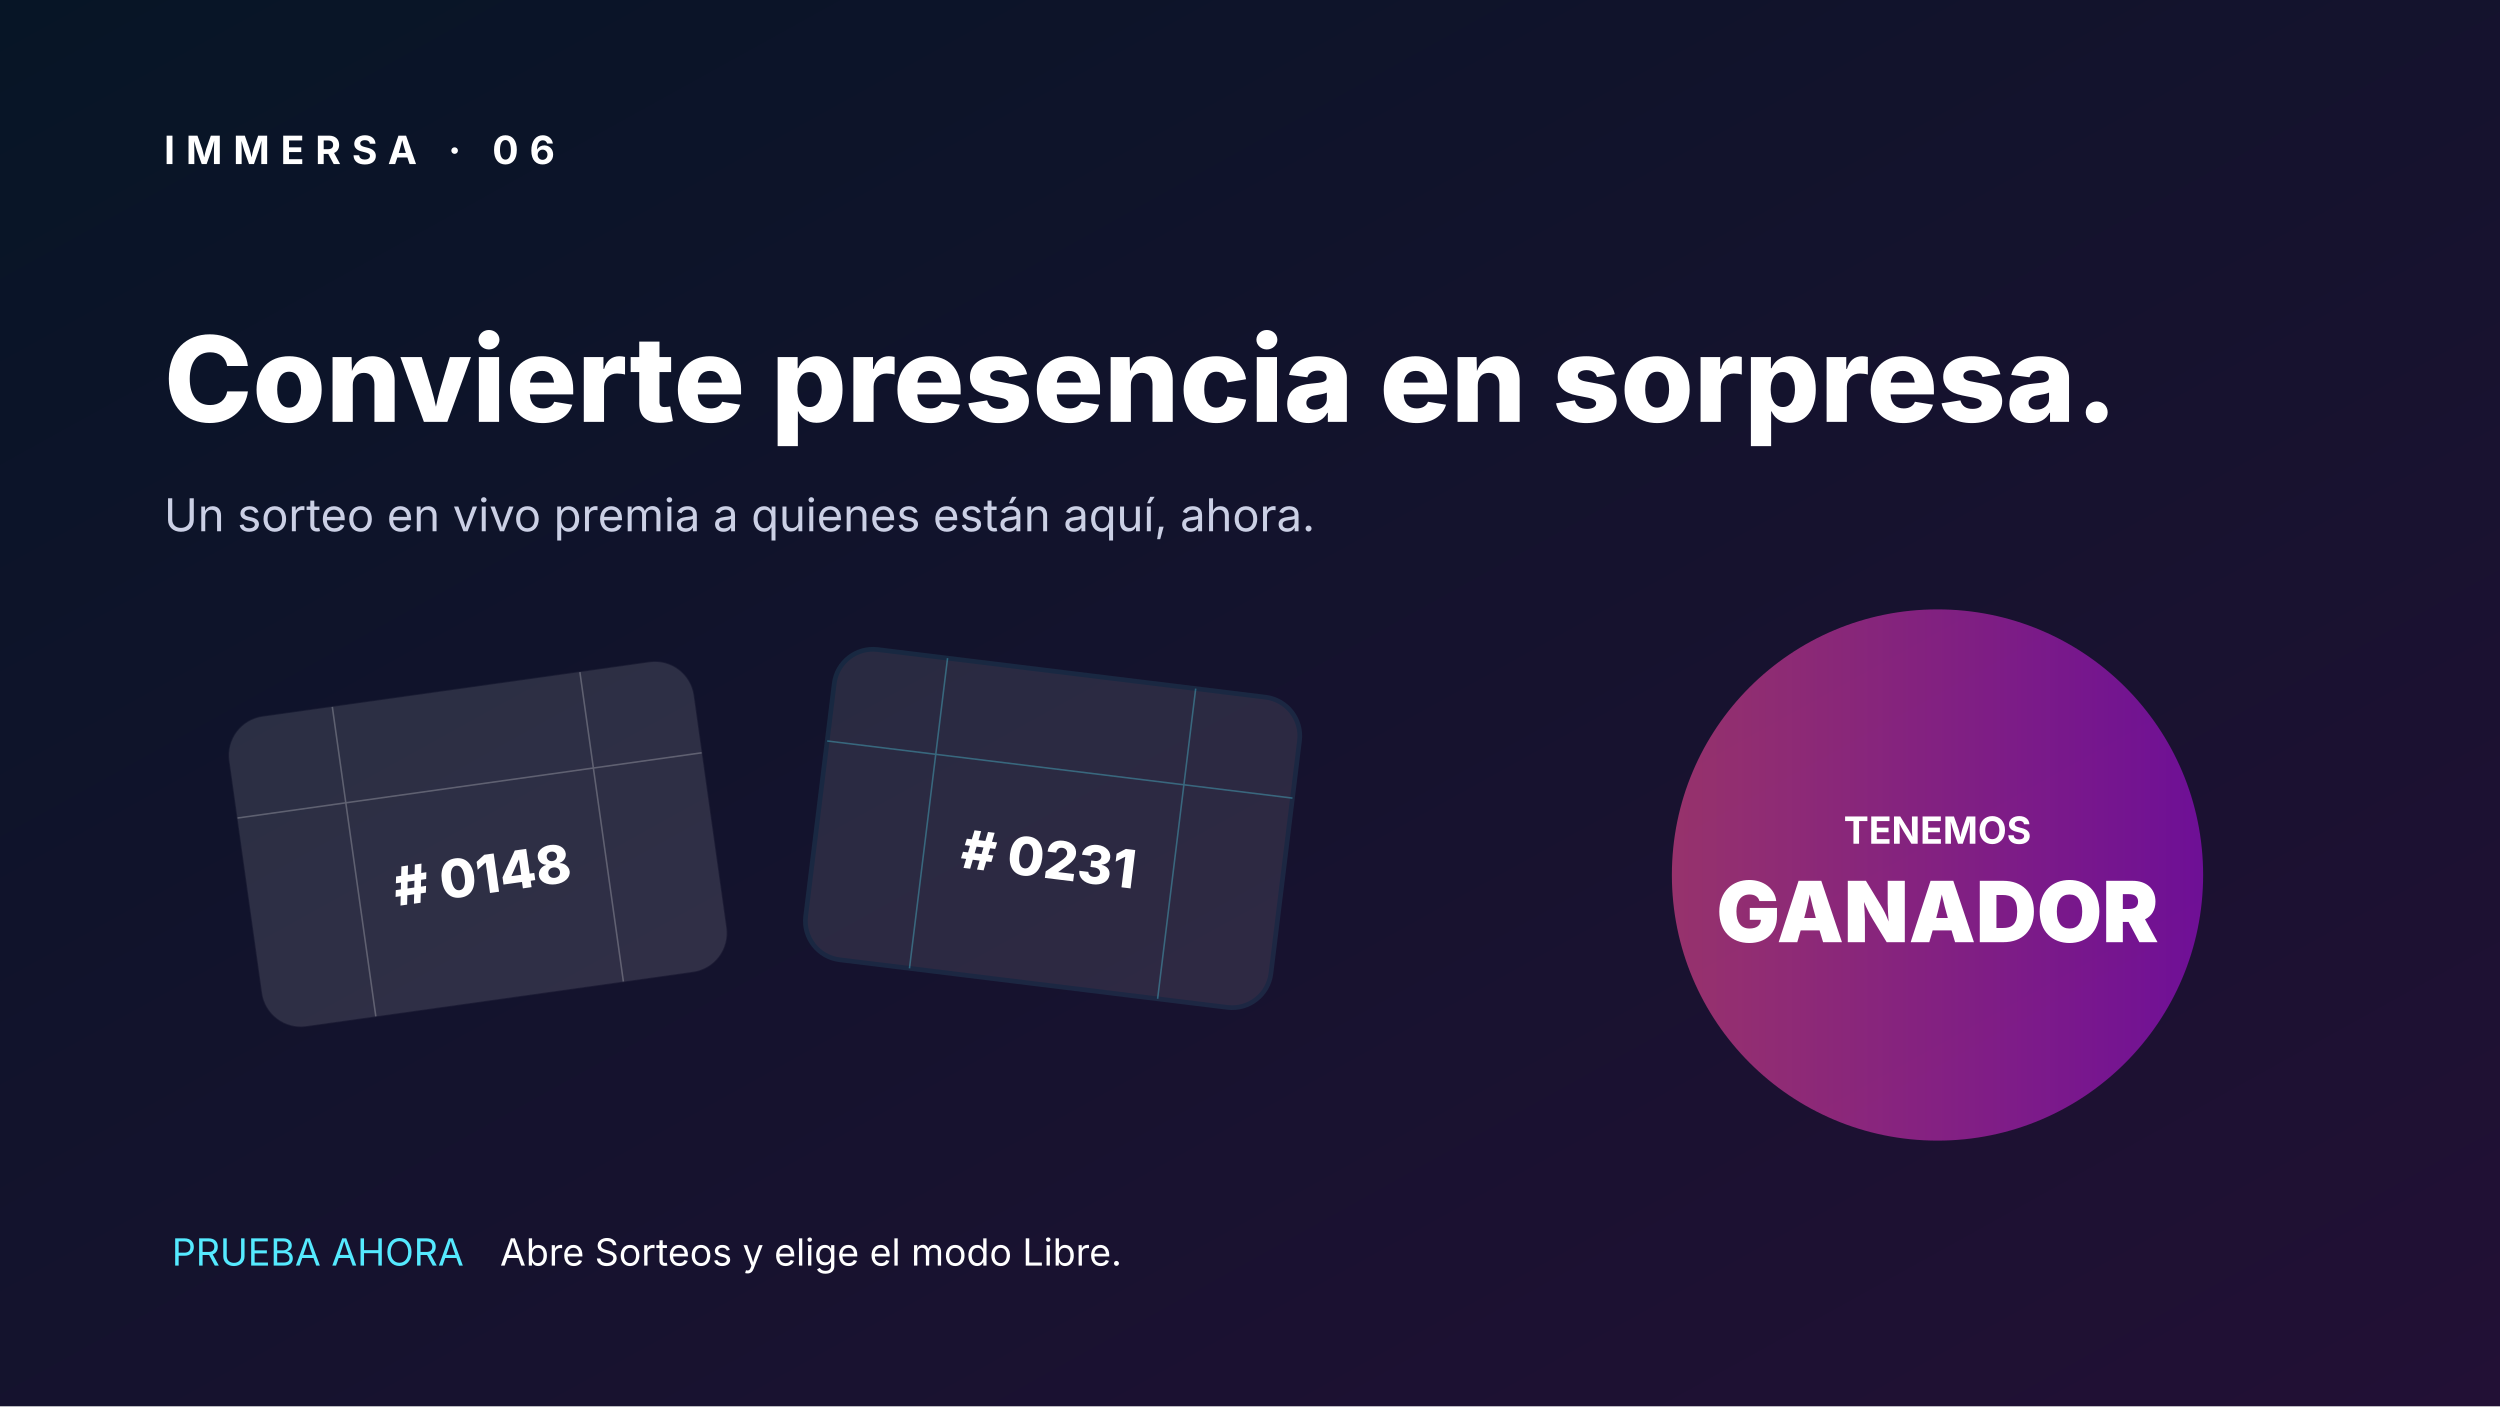
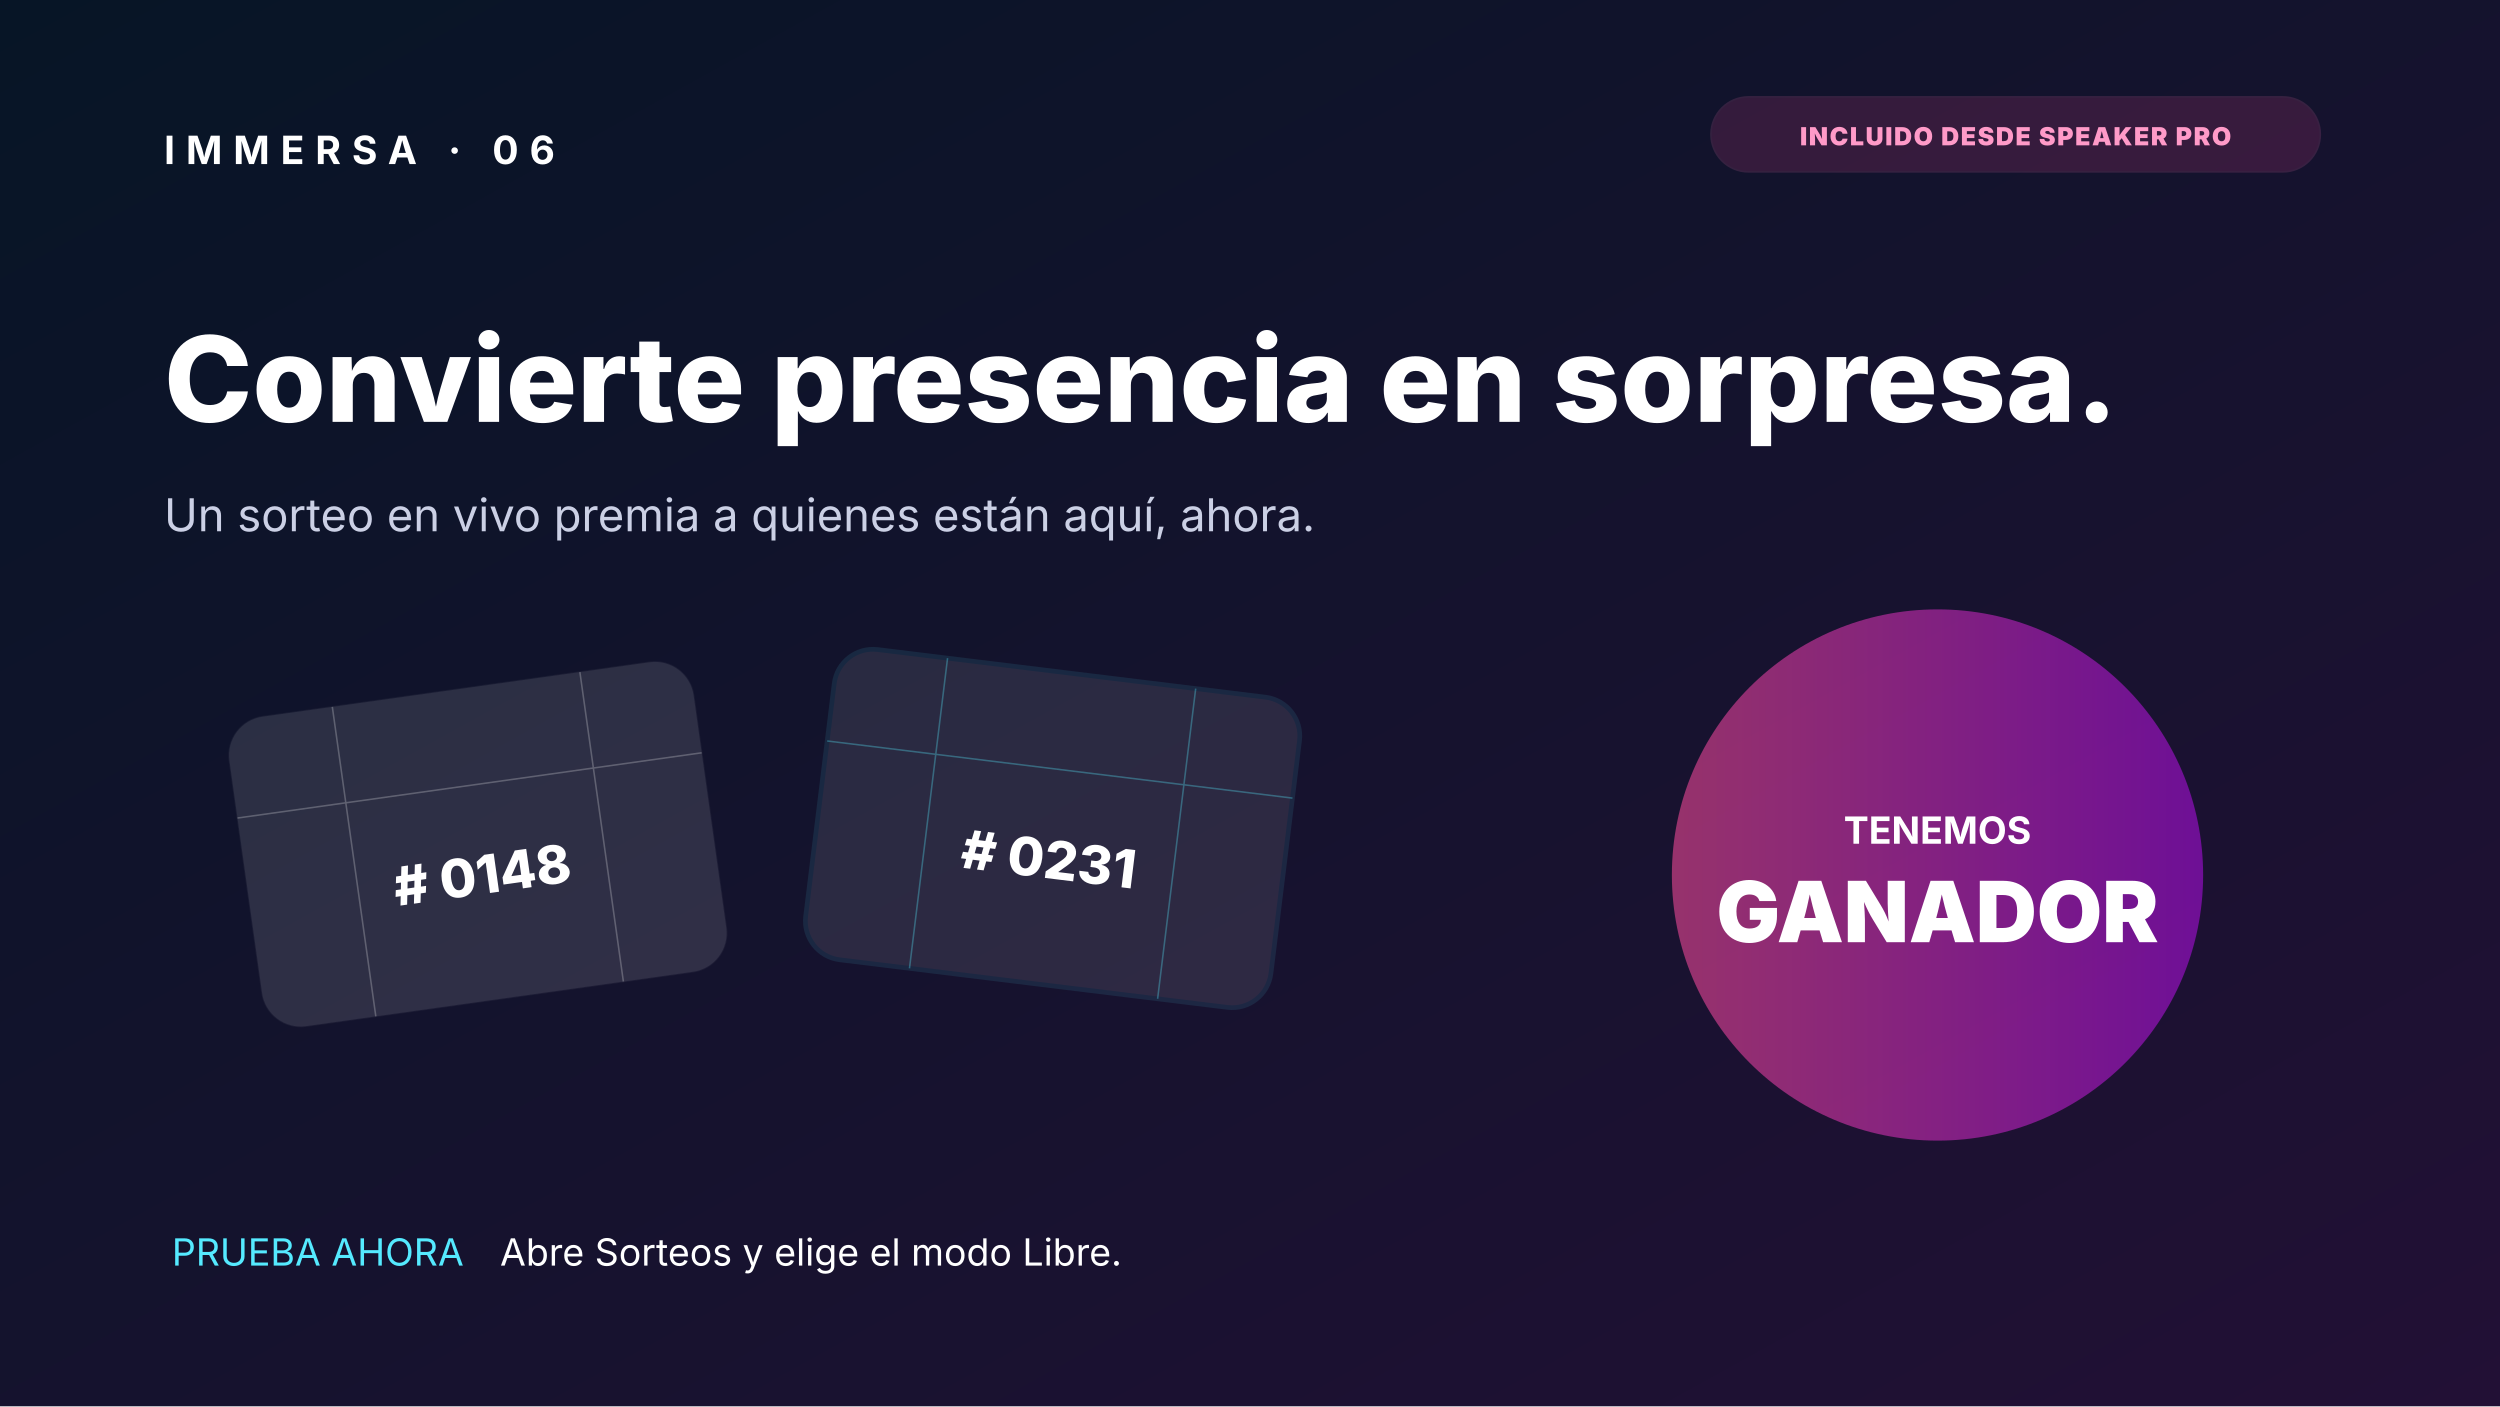
<svg xmlns="http://www.w3.org/2000/svg" width="1600" height="900" viewBox="0 0 1600 900">
  <defs>
    <linearGradient id="g" x2="1" y2="1">
      <stop stop-color="#071526" />
      <stop offset="1" stop-color="#221035" />
    </linearGradient>
    <linearGradient id="a">
      <stop stop-color="#ff4d9d" />
      <stop offset="1" stop-color="#b20de9" />
    </linearGradient>
  </defs>
  <rect width="1600" height="900" fill="url(#g)" />
+   <g transform="translate(1095 62)" font-family="Inter,Arial,sans-serif">
+     <rect width="390" height="48" rx="24" fill="#ff4d9d" opacity=".15" stroke="#ff73b3" />
+     <text x="195" y="31" text-anchor="middle" font-size="16" fill="#ff9ac8" font-weight="900" letter-spacing="1">INCLUIDO DESDE SPEAKER PRO</text>
+   </g>
  <g font-family="Inter,Arial,sans-serif" fill="#fff">
    <text x="105" y="105" font-size="25" letter-spacing="7" font-weight="700">IMMERSA · 06</text>
    <text x="105" y="270" font-size="76" font-weight="800">Convierte presencia en sorpresa.</text>
    <text x="105" y="340" font-size="29" fill="#cbd0e5">Un sorteo en vivo premia a quienes están aquí, ahora.</text>
  </g>
  <g transform="translate(160 440)" font-family="Inter,Arial,sans-serif">
    <g transform="rotate(-8 150 130)">
      <rect width="300" height="200" rx="25" fill="#fff" opacity=".12" stroke="#fff" stroke-opacity=".35" />
      <path d="M0 62h300M70 0v200M230 0v200" stroke="#fff" stroke-opacity=".24" />
      <text x="150" y="132" text-anchor="middle" font-size="34" fill="#fff" font-weight="800"># 0148</text>
    </g>
    <g transform="translate(360 -10) rotate(7 150 130)">
      <rect width="300" height="200" rx="25" fill="#fff" opacity=".1" stroke="#55eaff" stroke-width="3" />
      <path d="M0 62h300M70 0v200M230 0v200" stroke="#55eaff" stroke-opacity=".32" />
      <text x="150" y="132" text-anchor="middle" font-size="34" fill="#fff" font-weight="800"># 0231</text>
    </g>
  </g>
  <g transform="translate(1050 415)" font-family="Inter,Arial,sans-serif">
    <circle cx="190" cy="145" r="170" fill="url(#a)" opacity=".55" />
    <text x="190" y="125" text-anchor="middle" font-size="24" fill="#fff" font-weight="700">TENEMOS</text>
    <text x="190" y="188" text-anchor="middle" font-size="54" fill="#fff" font-weight="900">GANADOR</text>
  </g>
  <text x="110" y="810" font-family="Inter,Arial,sans-serif" font-size="24" fill="#55eaff">PRUEBA AHORA</text>
  <text x="320" y="810" font-family="Inter,Arial,sans-serif" font-size="24" fill="#fff">Abre Sorteos y elige el modo Libre.</text>
</svg>
